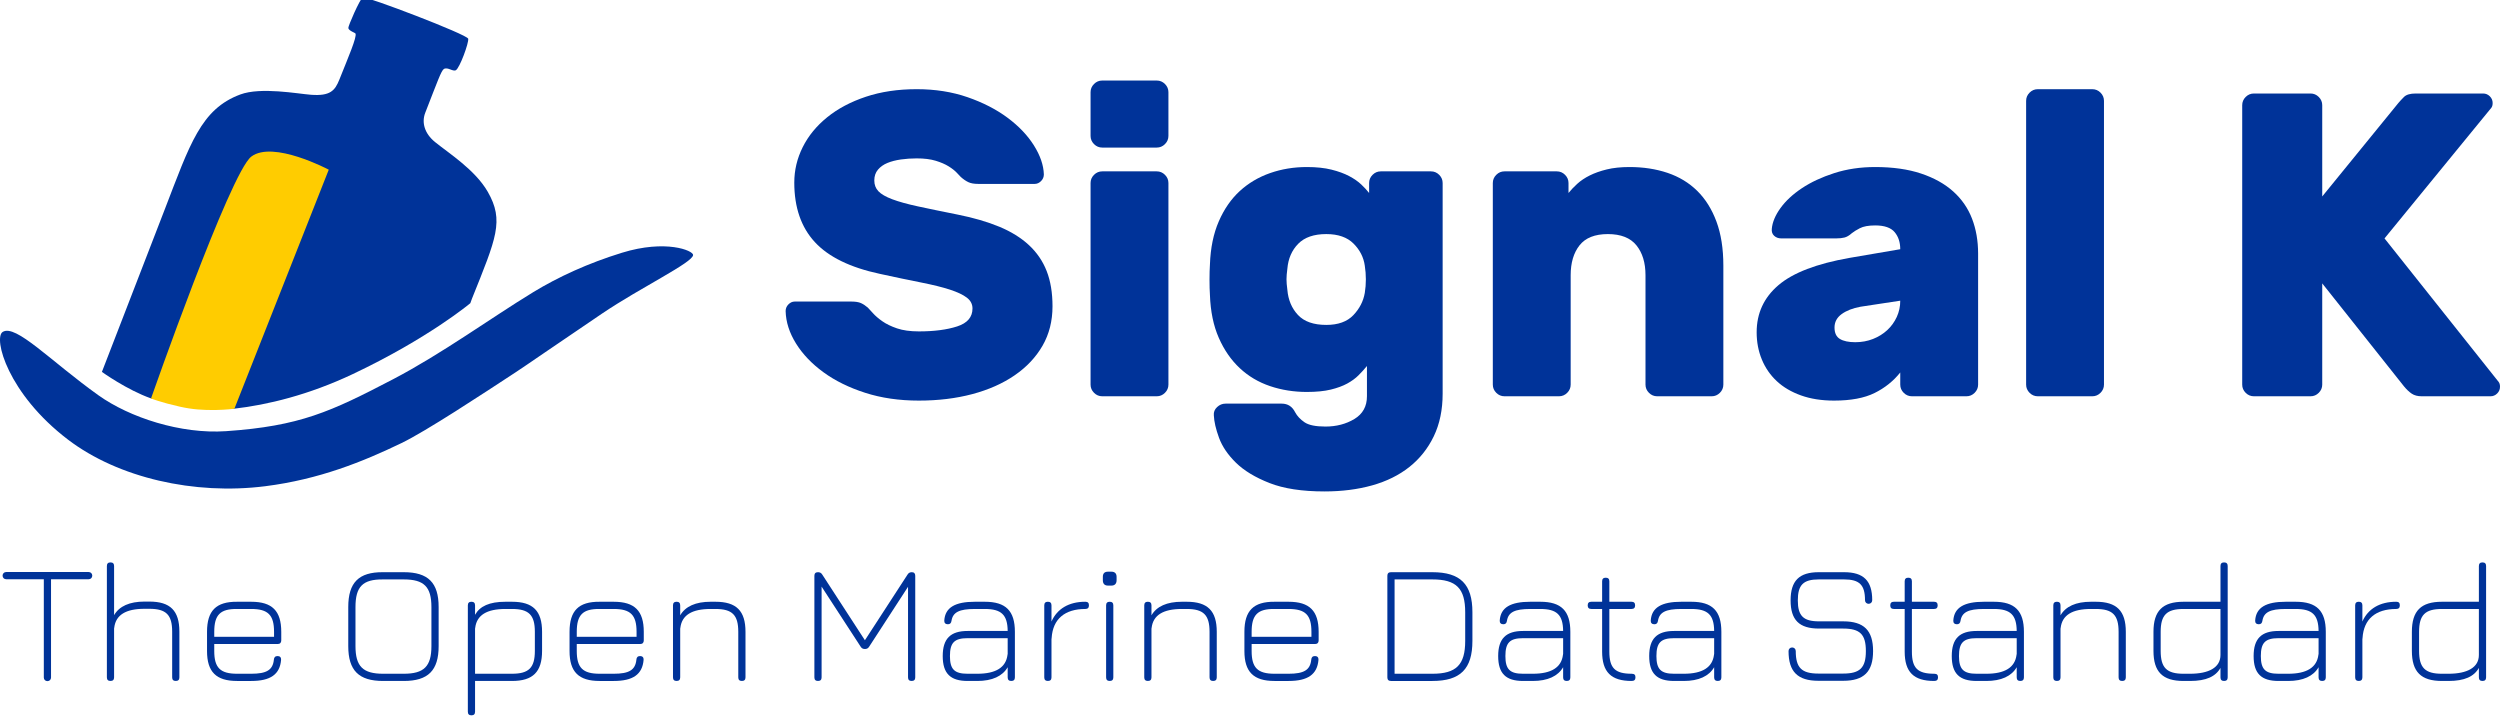
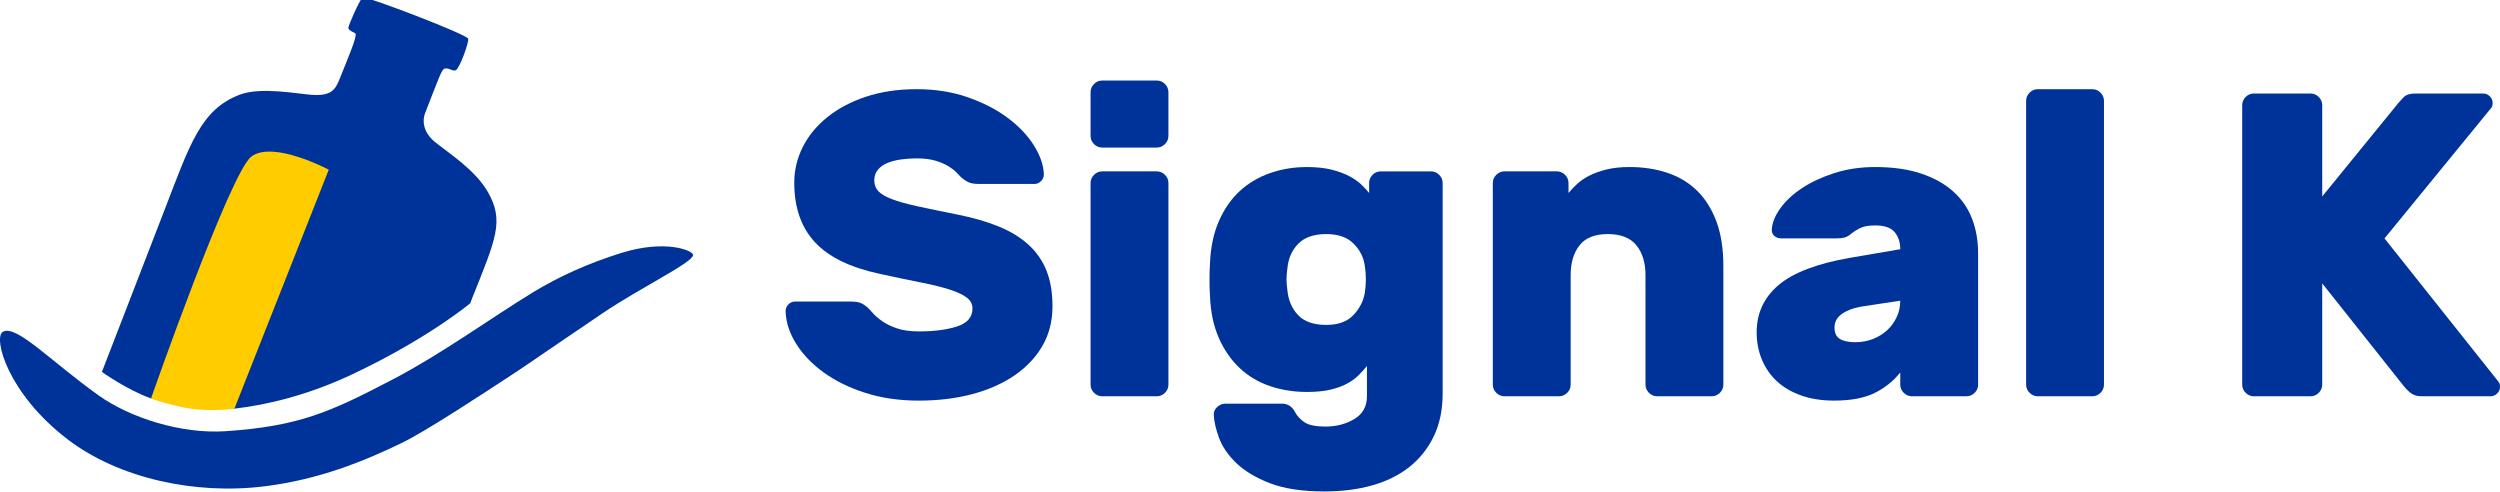
- <svg xmlns="http://www.w3.org/2000/svg" xmlns:xlink="http://www.w3.org/1999/xlink" version="1.1" id="Ebene_1" x="0px" y="0px" viewBox="0 0 567.001 162.627" style="enable-background:new 0 0 567.001 162.627;" xml:space="preserve">
+ <svg xmlns="http://www.w3.org/2000/svg" xmlns:xlink="http://www.w3.org/1999/xlink" version="1.1" id="Ebene_1" x="0px" y="0px" viewBox="0 0 567.001 111.458" style="enable-background:new 0 0 567.001 111.458;" xml:space="preserve">
  <style type="text/css">
	.st0{fill:#003399;}
	.st1{clip-path:url(#SVGID_2_);}
	.st2{clip-path:url(#SVGID_4_);fill:#003399;}
- 	.st3{clip-path:url(#SVGID_6_);fill:#003399;}
- 	.st4{clip-path:url(#SVGID_6_);fill:#FFCC00;}
+ 	.st3{clip-path:url(#SVGID_4_);fill:#FFCC00;}
</style>
  <g>
-     <path class="st0" d="M9.938,153.664v-22.291H1.403c-0.467,0-0.818-0.352-0.818-0.819c0-0.467,0.351-0.818,0.818-0.818h18.706   c0.468,0,0.818,0.352,0.818,0.818c0,0.468-0.351,0.819-0.818,0.819h-8.535v22.291c0,0.468-0.351,0.818-0.818,0.818   S9.938,154.132,9.938,153.664z" />
-     <path class="st0" d="M40.684,143.259v10.366c0,0.546-0.273,0.818-0.818,0.818s-0.818-0.272-0.818-0.818v-10.366   c0-3.819-1.364-5.184-5.183-5.184h-1.091c-4.248,0-6.508,1.403-6.859,4.248c0,0.078-0.039,0.156-0.039,0.234v11.067   c0,0.546-0.272,0.818-0.818,0.818c-0.545,0-0.818-0.272-0.818-0.818v-25.253c0-0.546,0.273-0.818,0.818-0.818   c0.546,0,0.818,0.272,0.818,0.818v11.146c1.169-2.026,3.507-3.079,6.898-3.079h1.091C38.618,136.438,40.684,138.504,40.684,143.259   z" />
-     <path class="st0" d="M48.592,146.064v1.598c0,3.78,1.364,5.145,5.183,5.145h3.196c3.507,0,4.91-0.857,5.144-3.195   c0.039-0.546,0.312-0.818,0.857-0.818c0.506,0,0.818,0.312,0.779,0.857c-0.273,3.313-2.416,4.793-6.781,4.793h-3.196   c-4.754,0-6.82-2.065-6.82-6.781v-4.364c0-4.794,2.065-6.859,6.82-6.82h3.196c4.754,0,6.82,2.065,6.82,6.82v1.948   c0,0.507-0.273,0.818-0.818,0.818H48.592z M48.592,144.428h13.562v-1.13c0-3.819-1.364-5.184-5.183-5.184h-3.196   c-3.819-0.039-5.183,1.325-5.183,5.184V144.428z" />
-     <path class="st0" d="M78.986,146.532v-8.847c0-5.572,2.377-7.95,7.872-7.911h4.715c5.534,0,7.911,2.378,7.911,7.911v8.847   c0,5.534-2.377,7.911-7.911,7.911h-4.676C81.363,154.443,78.986,152.066,78.986,146.532z M91.573,152.807   c4.599,0,6.274-1.676,6.274-6.274v-8.847c0-4.599-1.676-6.274-6.274-6.274h-4.715c-4.599-0.038-6.235,1.637-6.235,6.274v8.847   c0,4.599,1.676,6.274,6.274,6.274H91.573z" />
-     <path class="st0" d="M122.942,143.298v4.325c0,4.755-2.065,6.82-6.82,6.82h-8.379v6.976c0,0.546-0.272,0.818-0.818,0.818   c-0.545,0-0.818-0.272-0.818-0.818v-24.123c0-0.545,0.273-0.818,0.818-0.818c0.546,0,0.818,0.273,0.818,0.818v2.144   c1.091-1.948,3.235-2.962,6.898-2.962h1.481C120.876,136.478,122.942,138.543,122.942,143.298z M121.305,143.298   c0-3.819-1.364-5.184-5.183-5.184h-1.481c-4.248,0-6.508,1.403-6.859,4.248c0,0.078-0.039,0.156-0.039,0.233v10.211h8.379   c3.819,0,5.183-1.364,5.183-5.184V143.298z" />
-     <path class="st0" d="M130.811,146.064v1.598c0,3.78,1.364,5.145,5.183,5.145h3.196c3.507,0,4.91-0.857,5.144-3.195   c0.039-0.546,0.312-0.818,0.857-0.818c0.507,0,0.818,0.312,0.779,0.857c-0.272,3.313-2.416,4.793-6.781,4.793h-3.196   c-4.754,0-6.82-2.065-6.82-6.781v-4.364c0-4.794,2.065-6.859,6.82-6.82h3.196c4.754,0,6.82,2.065,6.82,6.82v1.948   c0,0.507-0.273,0.818-0.818,0.818H130.811z M130.811,144.428h13.562v-1.13c0-3.819-1.364-5.184-5.183-5.184h-3.196   c-3.819-0.039-5.183,1.325-5.183,5.184V144.428z" />
-     <path class="st0" d="M169.078,143.298v10.327c0,0.546-0.273,0.818-0.818,0.818s-0.818-0.272-0.818-0.818v-10.327   c0-3.819-1.364-5.184-5.183-5.184h-1.091c-4.248,0-6.508,1.403-6.859,4.248c0,0.078-0.039,0.156-0.039,0.233v11.029   c0,0.546-0.272,0.818-0.818,0.818c-0.545,0-0.818-0.272-0.818-0.818v-16.329c0-0.545,0.273-0.818,0.818-0.818   c0.546,0,0.818,0.273,0.818,0.818v2.261c1.169-2.026,3.507-3.079,6.898-3.079h1.091   C167.013,136.478,169.078,138.543,169.078,143.298z" />
-     <path class="st0" d="M207.578,130.593v23.032c0,0.546-0.273,0.818-0.818,0.818s-0.818-0.272-0.818-0.818v-20.538l-8.808,13.563   c-0.234,0.39-0.545,0.545-0.974,0.545s-0.74-0.155-0.974-0.545l-8.847-13.602v20.577c0,0.546-0.272,0.818-0.818,0.818   c-0.545,0-0.818-0.272-0.818-0.818v-23.032c0-0.545,0.273-0.818,0.818-0.818c0.429,0,0.741,0.156,0.974,0.546l9.665,14.887   l9.665-14.887c0.233-0.39,0.545-0.546,0.974-0.546C207.305,129.774,207.578,130.048,207.578,130.593z" />
-     <path class="st0" d="M230.178,143.298v10.327c0,0.546-0.273,0.818-0.818,0.818s-0.818-0.272-0.818-0.818v-2.299   c-1.169,2.026-3.507,3.117-6.898,3.117h-2.182c-3.936,0-5.651-1.715-5.651-5.65c0-3.937,1.753-5.69,5.651-5.69h9.08   c-0.039-3.663-1.442-4.988-5.183-4.988h-2.26c-3.546,0-4.988,0.741-5.3,2.689c-0.078,0.507-0.312,0.779-0.818,0.779   c-0.545,0-0.857-0.312-0.818-0.857c0.195-2.962,2.494-4.248,6.937-4.248h2.26C228.112,136.478,230.178,138.543,230.178,143.298z    M228.541,148.286v-3.547h-9.08c-3.001,0-4.014,1.014-4.014,4.054c0,3,1.013,4.014,4.014,4.014h2.182   c4.248,0,6.508-1.442,6.859-4.287C228.502,148.441,228.541,148.364,228.541,148.286z" />
-     <path class="st0" d="M246.972,137.296c0,0.546-0.272,0.818-0.818,0.818c-4.676,0-7.365,2.3-7.638,6.548   c0,0.077,0,0.155-0.039,0.233v8.729c0,0.546-0.272,0.818-0.818,0.818c-0.545,0-0.818-0.272-0.818-0.818v-16.329   c0-0.545,0.273-0.818,0.818-0.818c0.546,0,0.818,0.273,0.818,0.818v3.663c1.286-2.884,3.936-4.481,7.677-4.481   C246.738,136.478,246.972,136.751,246.972,137.296z" />
-     <path class="st0" d="M250.126,131.606v-0.779c0-0.779,0.39-1.169,1.169-1.169h0.779c0.741,0,1.169,0.39,1.169,1.169v0.779   c0,0.779-0.429,1.208-1.169,1.208h-0.779C250.516,132.814,250.126,132.386,250.126,131.606z M250.867,153.625v-16.329   c0-0.545,0.273-0.818,0.818-0.818c0.546,0,0.818,0.273,0.818,0.818v16.329c0,0.546-0.272,0.818-0.818,0.818   C251.14,154.443,250.867,154.171,250.867,153.625z" />
-     <path class="st0" d="M275.962,143.298v10.327c0,0.546-0.273,0.818-0.818,0.818s-0.818-0.272-0.818-0.818v-10.327   c0-3.819-1.364-5.184-5.183-5.184h-1.091c-4.248,0-6.508,1.403-6.859,4.248c0,0.078-0.039,0.156-0.039,0.233v11.029   c0,0.546-0.272,0.818-0.818,0.818c-0.545,0-0.818-0.272-0.818-0.818v-16.329c0-0.545,0.273-0.818,0.818-0.818   c0.546,0,0.818,0.273,0.818,0.818v2.261c1.169-2.026,3.507-3.079,6.898-3.079h1.091   C273.897,136.478,275.962,138.543,275.962,143.298z" />
-     <path class="st0" d="M283.871,146.064v1.598c0,3.78,1.364,5.145,5.183,5.145h3.196c3.507,0,4.91-0.857,5.144-3.195   c0.039-0.546,0.312-0.818,0.857-0.818c0.507,0,0.818,0.312,0.779,0.857c-0.272,3.313-2.416,4.793-6.781,4.793h-3.196   c-4.754,0-6.82-2.065-6.82-6.781v-4.364c0-4.794,2.065-6.859,6.82-6.82h3.196c4.754,0,6.82,2.065,6.82,6.82v1.948   c0,0.507-0.273,0.818-0.818,0.818H283.871z M283.871,144.428h13.562v-1.13c0-3.819-1.364-5.184-5.183-5.184h-3.196   c-3.819-0.039-5.183,1.325-5.183,5.184V144.428z" />
-     <path class="st0" d="M314.654,153.625v-23.032c0-0.545,0.273-0.818,0.818-0.818h9.392c6.352,0,9.08,2.729,9.08,9.081v6.508   c0,6.353-2.728,9.08-9.08,9.08h-9.392C314.927,154.443,314.654,154.171,314.654,153.625z M324.865,152.807   c5.417,0,7.443-2.026,7.443-7.443v-6.508c0-5.417-2.026-7.444-7.443-7.444h-8.574v21.396H324.865z" />
-     <path class="st0" d="M356.155,143.298v10.327c0,0.546-0.273,0.818-0.818,0.818s-0.818-0.272-0.818-0.818v-2.299   c-1.169,2.026-3.507,3.117-6.898,3.117h-2.182c-3.936,0-5.651-1.715-5.651-5.65c0-3.937,1.753-5.69,5.651-5.69h9.08   c-0.039-3.663-1.442-4.988-5.183-4.988h-2.26c-3.546,0-4.988,0.741-5.3,2.689c-0.078,0.507-0.312,0.779-0.818,0.779   c-0.545,0-0.857-0.312-0.818-0.857c0.195-2.962,2.494-4.248,6.937-4.248h2.26C354.09,136.478,356.155,138.543,356.155,143.298z    M354.519,148.286v-3.547h-9.08c-3.001,0-4.014,1.014-4.014,4.054c0,3,1.013,4.014,4.014,4.014h2.182   c4.248,0,6.508-1.442,6.859-4.287C354.479,148.441,354.519,148.364,354.519,148.286z" />
-     <path class="st0" d="M370.923,153.625c0,0.546-0.273,0.818-0.857,0.818c-4.676,0-6.703-2.026-6.703-6.664v-9.665h-2.455   c-0.545,0-0.818-0.272-0.818-0.818c0-0.545,0.273-0.818,0.818-0.818h2.455v-4.638c0-0.545,0.273-0.818,0.819-0.818   c0.545,0,0.818,0.273,0.818,0.818v4.638h5.027c0.546,0,0.818,0.273,0.818,0.818c0,0.546-0.272,0.818-0.818,0.818H365v9.665   c0,3.741,1.286,5.027,5.066,5.027C370.728,152.807,370.923,153.118,370.923,153.625z" />
-     <path class="st0" d="M390.407,143.298v10.327c0,0.546-0.273,0.818-0.818,0.818s-0.818-0.272-0.818-0.818v-2.299   c-1.169,2.026-3.507,3.117-6.898,3.117h-2.182c-3.936,0-5.651-1.715-5.651-5.65c0-3.937,1.753-5.69,5.651-5.69h9.08   c-0.039-3.663-1.442-4.988-5.183-4.988h-2.26c-3.546,0-4.988,0.741-5.3,2.689c-0.078,0.507-0.312,0.779-0.818,0.779   c-0.545,0-0.857-0.312-0.818-0.857c0.195-2.962,2.494-4.248,6.937-4.248h2.26C388.342,136.478,390.407,138.543,390.407,143.298z    M388.771,148.286v-3.547h-9.08c-3.001,0-4.014,1.014-4.014,4.054c0,3,1.013,4.014,4.014,4.014h2.182   c4.248,0,6.508-1.442,6.859-4.287C388.731,148.441,388.771,148.364,388.771,148.286z" />
-     <path class="st0" d="M405.642,147.662c0-0.468,0.351-0.818,0.818-0.818s0.818,0.351,0.818,0.818c0,3.78,1.325,5.105,5.144,5.105   h5.612c3.819,0,5.145-1.325,5.145-5.105s-1.325-5.104-5.145-5.104h-5.495c-4.482,0-6.43-1.949-6.43-6.392s1.948-6.392,6.391-6.392   h5.729c4.442,0,6.391,1.949,6.391,6.353c0,0.468-0.351,0.818-0.818,0.818s-0.818-0.351-0.818-0.818   c0-3.469-1.247-4.716-4.754-4.716H412.5c-3.507,0-4.754,1.247-4.754,4.755s1.247,4.755,4.793,4.755h5.495   c4.716,0,6.781,2.065,6.781,6.741c0,4.677-2.065,6.742-6.781,6.742h-5.612C407.707,154.404,405.642,152.339,405.642,147.662z" />
-     <path class="st0" d="M439.543,153.625c0,0.546-0.272,0.818-0.857,0.818c-4.677,0-6.703-2.026-6.703-6.664v-9.665h-2.455   c-0.546,0-0.818-0.272-0.818-0.818c0-0.545,0.272-0.818,0.818-0.818h2.455v-4.638c0-0.545,0.273-0.818,0.818-0.818   c0.546,0,0.818,0.273,0.818,0.818v4.638h5.027c0.546,0,0.818,0.273,0.818,0.818c0,0.546-0.272,0.818-0.818,0.818h-5.027v9.665   c0,3.741,1.286,5.027,5.066,5.027C439.349,152.807,439.543,153.118,439.543,153.625z" />
-     <path class="st0" d="M459.027,143.298v10.327c0,0.546-0.272,0.818-0.818,0.818s-0.818-0.272-0.818-0.818v-2.299   c-1.169,2.026-3.508,3.117-6.897,3.117h-2.183c-3.937,0-5.651-1.715-5.651-5.65c0-3.937,1.754-5.69,5.651-5.69h9.08   c-0.039-3.663-1.442-4.988-5.184-4.988h-2.26c-3.547,0-4.988,0.741-5.3,2.689c-0.078,0.507-0.313,0.779-0.818,0.779   c-0.546,0-0.857-0.312-0.818-0.857c0.194-2.962,2.494-4.248,6.937-4.248h2.26C456.962,136.478,459.027,138.543,459.027,143.298z    M457.391,148.286v-3.547h-9.08c-3.001,0-4.014,1.014-4.014,4.054c0,3,1.013,4.014,4.014,4.014h2.183   c4.247,0,6.508-1.442,6.858-4.287C457.352,148.441,457.391,148.364,457.391,148.286z" />
-     <path class="st0" d="M482.135,143.298v10.327c0,0.546-0.272,0.818-0.818,0.818s-0.818-0.272-0.818-0.818v-10.327   c0-3.819-1.364-5.184-5.184-5.184h-1.091c-4.248,0-6.508,1.403-6.858,4.248c0,0.078-0.039,0.156-0.039,0.233v11.029   c0,0.546-0.273,0.818-0.818,0.818c-0.546,0-0.818-0.272-0.818-0.818v-16.329c0-0.545,0.272-0.818,0.818-0.818   c0.545,0,0.818,0.273,0.818,0.818v2.261c1.169-2.026,3.507-3.079,6.897-3.079h1.091   C480.069,136.478,482.135,138.543,482.135,143.298z" />
-     <path class="st0" d="M505.241,128.372v25.253c0,0.546-0.272,0.818-0.818,0.818s-0.818-0.272-0.818-0.818v-2.144   c-1.091,1.948-3.234,2.962-6.897,2.962h-1.481c-4.754,0-6.819-2.065-6.819-6.82v-4.325c0-4.755,2.065-6.82,6.819-6.82h8.379v-8.105   c0-0.546,0.272-0.818,0.818-0.818S505.241,127.826,505.241,128.372z M503.604,148.559v-10.444h-8.379   c-3.819,0-5.183,1.364-5.183,5.184v4.325c0,3.819,1.363,5.184,5.183,5.184h1.481C500.954,152.807,503.604,151.403,503.604,148.559z   " />
-     <path class="st0" d="M527.49,143.298v10.327c0,0.546-0.272,0.818-0.818,0.818s-0.818-0.272-0.818-0.818v-2.299   c-1.169,2.026-3.508,3.117-6.897,3.117h-2.183c-3.937,0-5.651-1.715-5.651-5.65c0-3.937,1.754-5.69,5.651-5.69h9.08   c-0.039-3.663-1.442-4.988-5.184-4.988h-2.26c-3.547,0-4.988,0.741-5.3,2.689c-0.078,0.507-0.313,0.779-0.818,0.779   c-0.546,0-0.857-0.312-0.818-0.857c0.194-2.962,2.494-4.248,6.937-4.248h2.26C525.425,136.478,527.49,138.543,527.49,143.298z    M525.854,148.286v-3.547h-9.08c-3.001,0-4.014,1.014-4.014,4.054c0,3,1.013,4.014,4.014,4.014h2.183   c4.247,0,6.508-1.442,6.858-4.287C525.814,148.441,525.854,148.364,525.854,148.286z" />
-     <path class="st0" d="M544.284,137.296c0,0.546-0.272,0.818-0.818,0.818c-4.677,0-7.365,2.3-7.638,6.548   c0,0.077,0,0.155-0.039,0.233v8.729c0,0.546-0.273,0.818-0.818,0.818c-0.546,0-0.818-0.272-0.818-0.818v-16.329   c0-0.545,0.272-0.818,0.818-0.818c0.545,0,0.818,0.273,0.818,0.818v3.663c1.286-2.884,3.936-4.481,7.677-4.481   C544.051,136.478,544.284,136.751,544.284,137.296z" />
-     <path class="st0" d="M563.847,128.372v25.253c0,0.546-0.272,0.818-0.818,0.818s-0.818-0.272-0.818-0.818v-2.144   c-1.091,1.948-3.234,2.962-6.897,2.962h-1.481c-4.754,0-6.819-2.065-6.819-6.82v-4.325c0-4.755,2.065-6.82,6.819-6.82h8.379v-8.105   c0-0.546,0.272-0.818,0.818-0.818S563.847,127.826,563.847,128.372z M562.21,148.559v-10.444h-8.379   c-3.819,0-5.183,1.364-5.183,5.184v4.325c0,3.819,1.363,5.184,5.183,5.184h1.481C559.56,152.807,562.21,151.403,562.21,148.559z" />
-   </g>
-   <g>
+     <g id="Text">
+       <path class="st0" d="M207.906,20.226c4.185,0,8.027,0.605,11.526,1.814c3.498,1.211,6.524,2.764,9.074,4.66    c2.551,1.897,4.545,3.99,5.984,6.278c1.438,2.29,2.19,4.48,2.256,6.573c0,0.589-0.213,1.096-0.638,1.521    c-0.426,0.426-0.899,0.638-1.422,0.638h-12.851c-0.917,0-1.652-0.13-2.208-0.392c-0.556-0.261-1.128-0.653-1.717-1.177    c-0.196-0.196-0.507-0.523-0.932-0.981c-0.426-0.457-1.03-0.932-1.815-1.423c-0.785-0.49-1.766-0.915-2.943-1.275    c-1.177-0.359-2.617-0.54-4.316-0.54c-1.243,0-2.437,0.083-3.581,0.245c-1.145,0.164-2.158,0.426-3.041,0.785    c-0.883,0.36-1.604,0.868-2.158,1.521c-0.557,0.655-0.834,1.472-0.834,2.453s0.31,1.799,0.932,2.453    c0.621,0.654,1.667,1.26,3.139,1.814c1.471,0.557,3.417,1.096,5.837,1.619c2.418,0.524,5.427,1.145,9.025,1.864    c3.596,0.721,6.735,1.636,9.417,2.747c2.681,1.113,4.92,2.501,6.72,4.169c1.798,1.668,3.139,3.629,4.022,5.886    c0.883,2.256,1.324,4.922,1.324,7.995c0,3.335-0.752,6.312-2.256,8.927c-1.505,2.616-3.614,4.855-6.328,6.72    c-2.714,1.864-5.919,3.286-9.614,4.268c-3.695,0.98-7.734,1.472-12.115,1.472c-4.448,0-8.502-0.589-12.165-1.767    c-3.663-1.177-6.818-2.729-9.466-4.659c-2.649-1.929-4.726-4.104-6.229-6.523c-1.505-2.419-2.29-4.871-2.354-7.357    c0-0.589,0.212-1.095,0.638-1.521c0.425-0.425,0.898-0.638,1.422-0.638h12.851c0.915,0,1.634,0.115,2.158,0.343    c0.523,0.23,1.045,0.573,1.57,1.03c0.26,0.263,0.653,0.687,1.177,1.275c0.523,0.589,1.227,1.194,2.109,1.814    c0.883,0.623,1.994,1.162,3.335,1.619c1.339,0.458,2.992,0.687,4.954,0.687c3.465,0,6.359-0.375,8.682-1.128    c2.32-0.751,3.482-2.109,3.482-4.071c0-0.98-0.426-1.798-1.275-2.452c-0.851-0.653-2.126-1.259-3.826-1.815    c-1.702-0.555-3.875-1.094-6.523-1.618c-2.649-0.522-5.773-1.178-9.369-1.962c-6.737-1.438-11.658-3.842-14.764-7.21    c-3.107-3.368-4.66-7.863-4.66-13.489c0-2.811,0.637-5.493,1.913-8.044c1.275-2.55,3.123-4.807,5.542-6.769    c2.419-1.962,5.347-3.515,8.78-4.66C199.812,20.8,203.654,20.226,207.906,20.226z" />
+       <path class="st0" d="M264.999,30.821c0,0.72-0.262,1.341-0.785,1.864c-0.524,0.524-1.145,0.785-1.864,0.785h-12.36    c-0.72,0-1.341-0.261-1.864-0.785c-0.524-0.523-0.785-1.144-0.785-1.864v-9.908c0-0.719,0.26-1.34,0.785-1.864    c0.522-0.523,1.144-0.785,1.864-0.785h12.36c0.719,0,1.34,0.262,1.864,0.785c0.523,0.524,0.785,1.145,0.785,1.864V30.821z     M264.999,87.228c0,0.72-0.262,1.341-0.785,1.863c-0.524,0.524-1.145,0.785-1.864,0.785h-12.36c-0.72,0-1.341-0.261-1.864-0.785    c-0.524-0.522-0.785-1.144-0.785-1.863V41.513c0-0.719,0.26-1.339,0.785-1.864c0.522-0.522,1.144-0.785,1.864-0.785h12.36    c0.719,0,1.34,0.262,1.864,0.785c0.523,0.524,0.785,1.145,0.785,1.864V87.228z" />
+       <path class="st0" d="M300.607,96.743c2.485,0,4.675-0.573,6.573-1.717c1.896-1.146,2.845-2.862,2.845-5.15v-6.867    c-0.588,0.721-1.226,1.423-1.913,2.109c-0.687,0.687-1.538,1.309-2.551,1.864c-1.015,0.556-2.256,1.015-3.728,1.373    c-1.472,0.36-3.287,0.539-5.445,0.539c-2.943,0-5.723-0.441-8.338-1.324c-2.616-0.883-4.905-2.239-6.867-4.07    s-3.548-4.12-4.758-6.867c-1.211-2.747-1.881-5.984-2.011-9.712c-0.066-0.981-0.098-2.142-0.098-3.482    c0-1.34,0.032-2.502,0.098-3.482c0.13-3.728,0.8-6.98,2.011-9.761c1.209-2.779,2.796-5.068,4.758-6.867    c1.962-1.798,4.25-3.154,6.867-4.071c2.615-0.915,5.396-1.373,8.338-1.373c2.158,0,4.022,0.196,5.592,0.588    c1.57,0.393,2.909,0.883,4.022,1.472c1.111,0.588,2.026,1.226,2.747,1.913c0.719,0.687,1.307,1.325,1.766,1.913v-2.256    c0-0.719,0.261-1.339,0.785-1.864c0.523-0.522,1.144-0.785,1.864-0.785h11.379c0.719,0,1.34,0.262,1.864,0.785    c0.522,0.524,0.785,1.145,0.785,1.864v47.774c0,3.662-0.671,6.883-2.011,9.663c-1.341,2.779-3.188,5.101-5.542,6.965    s-5.167,3.253-8.437,4.169c-3.271,0.915-6.867,1.374-10.791,1.374c-5.102,0-9.271-0.638-12.508-1.913s-5.772-2.813-7.603-4.61    c-1.832-1.8-3.107-3.679-3.826-5.642c-0.72-1.962-1.113-3.663-1.177-5.101c-0.066-0.721,0.179-1.341,0.735-1.864    c0.555-0.523,1.193-0.784,1.913-0.784H290.7c1.374,0,2.386,0.652,3.041,1.962c0.457,0.849,1.16,1.602,2.109,2.256    C296.797,96.415,298.383,96.743,300.607,96.743z M291.975,60.937c-0.132,0.981-0.196,1.783-0.196,2.403    c0,0.623,0.064,1.423,0.196,2.404c0.196,2.29,0.996,4.186,2.403,5.689c1.405,1.505,3.547,2.256,6.425,2.256    c2.681,0,4.724-0.735,6.131-2.207c1.405-1.472,2.271-3.154,2.6-5.052c0.326-2.026,0.326-4.087,0-6.181    c-0.262-1.896-1.113-3.563-2.551-5.003c-1.439-1.438-3.499-2.158-6.18-2.158c-2.813,0-4.938,0.736-6.376,2.208    C292.988,56.768,292.171,58.649,291.975,60.937z" />
+       <path class="st0" d="M390.857,87.228c0,0.72-0.262,1.341-0.785,1.863c-0.524,0.524-1.145,0.785-1.864,0.785h-12.36    c-0.721,0-1.341-0.261-1.864-0.785c-0.524-0.522-0.785-1.144-0.785-1.863V62.408c0-2.811-0.687-5.067-2.06-6.769    c-1.373-1.7-3.531-2.551-6.474-2.551c-2.943,0-5.086,0.851-6.426,2.551c-1.341,1.701-2.011,3.958-2.011,6.769v24.819    c0,0.72-0.262,1.341-0.785,1.863c-0.524,0.524-1.145,0.785-1.864,0.785h-12.36c-0.72,0-1.341-0.261-1.864-0.785    c-0.524-0.522-0.785-1.144-0.785-1.863V41.513c0-0.719,0.26-1.339,0.785-1.864c0.522-0.522,1.144-0.785,1.864-0.785h11.87    c0.719,0,1.339,0.262,1.864,0.785c0.522,0.524,0.785,1.145,0.785,1.864v2.256c0.523-0.653,1.177-1.339,1.962-2.06    c0.785-0.719,1.732-1.356,2.845-1.913c1.111-0.555,2.403-1.013,3.875-1.373c1.472-0.359,3.188-0.54,5.15-0.54    c3.139,0,6.016,0.441,8.633,1.324c2.615,0.883,4.855,2.241,6.72,4.071c1.864,1.832,3.318,4.154,4.365,6.965    c1.045,2.813,1.569,6.148,1.569,10.006V87.228z" />
+       <path class="st0" d="M398.411,75.358c0-4.316,1.651-7.88,4.954-10.692c3.301-2.812,8.682-4.872,16.137-6.181l11.477-1.962    c0-1.57-0.426-2.86-1.275-3.875c-0.85-1.013-2.322-1.521-4.414-1.521c-1.504,0-2.664,0.213-3.482,0.638    c-0.818,0.426-1.422,0.802-1.814,1.128c-0.588,0.524-1.145,0.851-1.668,0.981c-0.523,0.132-1.145,0.196-1.863,0.196h-12.459    c-0.654,0-1.194-0.196-1.619-0.588c-0.426-0.393-0.605-0.915-0.54-1.57c0.13-1.503,0.785-3.073,1.962-4.708    c1.177-1.634,2.795-3.139,4.855-4.513c2.06-1.373,4.513-2.517,7.358-3.434c2.844-0.915,5.936-1.373,9.27-1.373    c3.988,0,7.455,0.49,10.398,1.471c2.943,0.981,5.379,2.339,7.309,4.071c1.928,1.733,3.352,3.793,4.268,6.18    c0.916,2.388,1.373,5.02,1.373,7.896v29.725c0,0.72-0.262,1.341-0.785,1.863c-0.523,0.524-1.145,0.785-1.863,0.785h-12.359    c-0.721,0-1.342-0.261-1.865-0.785c-0.523-0.522-0.785-1.144-0.785-1.863v-2.747c-1.568,1.962-3.516,3.517-5.836,4.66    c-2.322,1.144-5.381,1.717-9.172,1.717c-2.813,0-5.314-0.393-7.504-1.178c-2.192-0.785-4.022-1.864-5.494-3.237    c-1.472-1.373-2.6-3.007-3.384-4.905C398.803,79.642,398.411,77.581,398.411,75.358z M420.777,77.613    c1.438,0,2.779-0.245,4.021-0.735s2.32-1.16,3.238-2.011c0.914-0.85,1.633-1.848,2.158-2.992c0.521-1.144,0.783-2.37,0.783-3.679    l-9.023,1.373c-1.768,0.328-3.189,0.883-4.268,1.668c-1.08,0.785-1.619,1.8-1.619,3.041c0,1.243,0.408,2.109,1.227,2.6    C418.111,77.368,419.271,77.613,420.777,77.613z" />
+       <path class="st0" d="M477.183,87.228c0,0.72-0.263,1.341-0.785,1.863c-0.524,0.524-1.145,0.785-1.863,0.785h-12.36    c-0.721,0-1.342-0.261-1.864-0.785c-0.524-0.522-0.785-1.144-0.785-1.863V22.875c0-0.719,0.261-1.339,0.785-1.864    c0.522-0.522,1.144-0.785,1.864-0.785h12.36c0.719,0,1.339,0.262,1.863,0.785c0.522,0.524,0.785,1.145,0.785,1.864V87.228z" />
+       <path class="st0" d="M566.706,86.639c0.196,0.262,0.295,0.622,0.295,1.079c0,0.589-0.213,1.096-0.638,1.521    c-0.427,0.426-0.933,0.638-1.521,0.638h-15.598c-0.917,0-1.668-0.196-2.257-0.589c-0.588-0.393-1.177-0.947-1.766-1.667    l-18.54-23.348v22.955c0,0.72-0.263,1.341-0.785,1.863c-0.524,0.524-1.146,0.785-1.864,0.785h-12.851    c-0.721,0-1.341-0.261-1.864-0.785c-0.523-0.522-0.784-1.144-0.784-1.863V23.856c0-0.719,0.261-1.339,0.784-1.864    c0.523-0.522,1.144-0.785,1.864-0.785h12.851c0.719,0,1.34,0.262,1.864,0.785c0.522,0.524,0.785,1.145,0.785,1.864v20.699    l17.265-21.189c0.327-0.393,0.751-0.849,1.275-1.374c0.522-0.522,1.405-0.785,2.648-0.785h15.304c0.589,0,1.095,0.213,1.521,0.638    c0.425,0.426,0.638,0.932,0.638,1.521c0,0.458-0.098,0.818-0.294,1.079l-24.23,29.625L566.706,86.639z" />
+     </g>
    <g>
-       <defs>
-         <rect id="SVGID_1_" width="567.001" height="111.458" />
-       </defs>
-       <clipPath id="SVGID_2_">
-         <use xlink:href="#SVGID_1_" style="overflow:visible;" />
-       </clipPath>
-       <g class="st1">
+       <g>
        <defs>
-           <rect id="SVGID_3_" y="0" width="567.001" height="111.458" />
+           <rect id="SVGID_1_" x="0" y="-0.598" width="157.197" height="111.402" />
        </defs>
-         <clipPath id="SVGID_4_">
-           <use xlink:href="#SVGID_3_" style="overflow:visible;" />
+         <clipPath id="SVGID_2_">
+           <use xlink:href="#SVGID_1_" style="overflow:visible;" />
        </clipPath>
-         <path class="st2" d="M207.906,20.226c4.185,0,8.027,0.605,11.526,1.814c3.498,1.211,6.524,2.764,9.075,4.661     c2.55,1.897,4.545,3.989,5.984,6.277c1.437,2.29,2.19,4.481,2.256,6.573c0,0.589-0.213,1.096-0.638,1.521     c-0.426,0.426-0.899,0.637-1.422,0.637h-12.851c-0.917,0-1.652-0.13-2.207-0.392c-0.556-0.26-1.128-0.653-1.717-1.177     c-0.196-0.196-0.507-0.523-0.932-0.981c-0.426-0.457-1.03-0.932-1.815-1.423c-0.784-0.49-1.765-0.915-2.943-1.275     c-1.177-0.359-2.616-0.539-4.316-0.539c-1.243,0-2.437,0.082-3.581,0.245c-1.145,0.164-2.158,0.426-3.041,0.785     c-0.882,0.36-1.603,0.867-2.158,1.52c-0.556,0.655-0.834,1.472-0.834,2.453c0,0.981,0.31,1.799,0.932,2.452     c0.621,0.655,1.668,1.26,3.14,1.815c1.471,0.556,3.416,1.096,5.836,1.618c2.419,0.525,5.428,1.145,9.025,1.864     c3.597,0.721,6.736,1.636,9.418,2.747c2.68,1.113,4.92,2.502,6.72,4.169c1.797,1.669,3.139,3.63,4.022,5.886     c0.882,2.256,1.324,4.922,1.324,7.996c0,3.335-0.753,6.311-2.256,8.926c-1.505,2.617-3.614,4.856-6.328,6.72     s-5.919,3.286-9.614,4.268c-3.695,0.98-7.734,1.471-12.114,1.471c-4.449,0-8.503-0.589-12.165-1.766     c-3.663-1.177-6.818-2.73-9.466-4.659c-2.649-1.929-4.726-4.104-6.23-6.524c-1.505-2.419-2.29-4.871-2.354-7.357     c0-0.589,0.212-1.095,0.638-1.521c0.424-0.425,0.898-0.637,1.422-0.637h12.851c0.915,0,1.634,0.115,2.158,0.342     c0.523,0.231,1.046,0.574,1.57,1.031c0.26,0.262,0.653,0.686,1.177,1.275c0.523,0.589,1.226,1.194,2.109,1.814     c0.883,0.623,1.994,1.163,3.336,1.62c1.339,0.458,2.991,0.686,4.954,0.686c3.465,0,6.359-0.375,8.681-1.128     c2.321-0.751,3.483-2.109,3.483-4.071c0-0.981-0.426-1.798-1.276-2.452c-0.85-0.654-2.126-1.259-3.825-1.816     c-1.702-0.554-3.875-1.093-6.524-1.618c-2.649-0.522-5.773-1.178-9.368-1.962c-6.737-1.437-11.659-3.842-14.764-7.21     c-3.107-3.368-4.66-7.864-4.66-13.489c0-2.811,0.637-5.493,1.913-8.044c1.275-2.55,3.122-4.807,5.542-6.769     c2.419-1.962,5.347-3.514,8.781-4.659C199.813,20.799,203.654,20.226,207.906,20.226" />
-         <path class="st2" d="M264.999,30.821c0,0.72-0.262,1.341-0.785,1.864c-0.524,0.524-1.145,0.785-1.864,0.785h-12.36     c-0.721,0-1.342-0.261-1.864-0.785c-0.524-0.523-0.785-1.144-0.785-1.864v-9.908c0-0.719,0.261-1.34,0.785-1.864     c0.522-0.523,1.143-0.784,1.864-0.784h12.36c0.719,0,1.34,0.261,1.864,0.784c0.523,0.524,0.785,1.145,0.785,1.864V30.821z      M264.999,87.228c0,0.72-0.262,1.341-0.785,1.863c-0.524,0.525-1.145,0.785-1.864,0.785h-12.36c-0.721,0-1.342-0.26-1.864-0.785     c-0.524-0.522-0.785-1.143-0.785-1.863V41.514c0-0.719,0.261-1.34,0.785-1.864c0.522-0.523,1.143-0.785,1.864-0.785h12.36     c0.719,0,1.34,0.262,1.864,0.785c0.523,0.524,0.785,1.145,0.785,1.864V87.228z" />
-         <path class="st2" d="M300.607,96.744c2.485,0,4.676-0.574,6.573-1.717c1.896-1.146,2.845-2.862,2.845-5.151v-6.867     c-0.589,0.721-1.226,1.423-1.913,2.11c-0.687,0.686-1.537,1.308-2.551,1.864c-1.014,0.556-2.256,1.015-3.727,1.373     c-1.472,0.36-3.287,0.539-5.445,0.539c-2.943,0-5.723-0.441-8.338-1.324c-2.617-0.883-4.905-2.239-6.867-4.071     c-1.962-1.831-3.548-4.12-4.758-6.867c-1.211-2.747-1.881-5.984-2.011-9.712c-0.066-0.981-0.098-2.141-0.098-3.482     c0-1.34,0.032-2.502,0.098-3.482c0.13-3.728,0.8-6.981,2.011-9.761c1.21-2.78,2.796-5.068,4.758-6.867     c1.962-1.798,4.25-3.155,6.867-4.072c2.615-0.915,5.395-1.373,8.338-1.373c2.158,0,4.023,0.197,5.592,0.589     c1.57,0.392,2.909,0.882,4.022,1.471c1.111,0.589,2.026,1.226,2.747,1.913c0.719,0.687,1.307,1.325,1.766,1.913v-2.256     c0-0.719,0.26-1.34,0.784-1.864c0.523-0.523,1.144-0.785,1.864-0.785h11.379c0.72,0,1.34,0.262,1.865,0.785     c0.522,0.524,0.784,1.145,0.784,1.864v47.774c0,3.662-0.671,6.882-2.011,9.663c-1.341,2.779-3.188,5.1-5.542,6.965     c-2.355,1.864-5.167,3.252-8.437,4.168c-3.271,0.916-6.867,1.374-10.79,1.374c-5.102,0-9.271-0.637-12.508-1.913     c-3.238-1.275-5.773-2.812-7.603-4.61c-1.832-1.8-3.107-3.679-3.826-5.642c-0.72-1.961-1.113-3.663-1.177-5.1     c-0.066-0.721,0.179-1.341,0.736-1.864c0.555-0.524,1.192-0.785,1.913-0.785H290.7c1.373,0,2.386,0.653,3.041,1.962     c0.456,0.849,1.16,1.602,2.109,2.256C296.797,96.416,298.383,96.744,300.607,96.744 M291.975,60.937     c-0.132,0.981-0.196,1.783-0.196,2.403c0,0.623,0.064,1.423,0.196,2.405c0.196,2.29,0.996,4.185,2.403,5.689     c1.406,1.505,3.547,2.256,6.426,2.256c2.681,0,4.724-0.735,6.131-2.207c1.405-1.472,2.271-3.154,2.6-5.052     c0.326-2.026,0.326-4.087,0-6.181c-0.263-1.895-1.113-3.563-2.551-5.002c-1.439-1.438-3.499-2.159-6.18-2.159     c-2.813,0-4.939,0.736-6.377,2.208C292.988,56.768,292.171,58.649,291.975,60.937" />
-         <path class="st2" d="M390.857,87.228c0,0.72-0.262,1.341-0.785,1.863c-0.524,0.525-1.145,0.785-1.863,0.785h-12.361     c-0.72,0-1.341-0.26-1.864-0.785c-0.524-0.522-0.785-1.143-0.785-1.863V62.409c0-2.811-0.686-5.068-2.06-6.769     c-1.373-1.7-3.531-2.551-6.474-2.551s-5.086,0.851-6.426,2.551c-1.341,1.701-2.01,3.958-2.01,6.769v24.819     c0,0.72-0.263,1.341-0.786,1.863c-0.524,0.525-1.145,0.785-1.863,0.785h-12.361c-0.72,0-1.341-0.26-1.863-0.785     c-0.525-0.522-0.785-1.143-0.785-1.863V41.514c0-0.719,0.26-1.34,0.785-1.864c0.522-0.523,1.143-0.785,1.863-0.785h11.87     c0.719,0,1.34,0.262,1.864,0.785c0.523,0.524,0.785,1.145,0.785,1.864v2.256c0.523-0.653,1.177-1.339,1.962-2.06     c0.784-0.719,1.732-1.357,2.845-1.913c1.111-0.555,2.403-1.013,3.875-1.373c1.471-0.359,3.188-0.54,5.15-0.54     c3.139,0,6.016,0.442,8.633,1.324c2.614,0.883,4.855,2.241,6.719,4.072c1.864,1.831,3.319,4.154,4.366,6.965     c1.045,2.812,1.569,6.148,1.569,10.005V87.228z" />
-         <path class="st2" d="M398.41,75.357c0-4.316,1.651-7.88,4.954-10.692c3.302-2.812,8.682-4.872,16.138-6.181l11.476-1.962     c0-1.57-0.426-2.86-1.275-3.875c-0.85-1.013-2.322-1.52-4.414-1.52c-1.504,0-2.664,0.213-3.483,0.637     c-0.818,0.427-1.422,0.802-1.814,1.128c-0.588,0.525-1.145,0.851-1.668,0.981c-0.524,0.132-1.145,0.197-1.863,0.197h-12.459     c-0.655,0-1.194-0.197-1.619-0.589c-0.426-0.392-0.606-0.915-0.54-1.57c0.131-1.503,0.786-3.073,1.963-4.708     c1.177-1.634,2.795-3.139,4.855-4.513c2.06-1.373,4.513-2.516,7.358-3.433c2.844-0.915,5.936-1.373,9.27-1.373     c3.988,0,7.455,0.49,10.398,1.471c2.944,0.981,5.379,2.339,7.309,4.071c1.927,1.733,3.351,3.793,4.267,6.18     c0.916,2.388,1.373,5.02,1.373,7.897v29.724c0,0.72-0.261,1.341-0.785,1.864c-0.523,0.524-1.144,0.785-1.863,0.785h-12.359     c-0.721,0-1.342-0.261-1.866-0.785c-0.523-0.523-0.785-1.144-0.785-1.864V84.48c-1.568,1.962-3.515,3.517-5.836,4.66     c-2.322,1.144-5.381,1.717-9.172,1.717c-2.813,0-5.315-0.392-7.505-1.178c-2.191-0.785-4.022-1.864-5.493-3.237     c-1.472-1.373-2.6-3.007-3.384-4.905C398.802,79.641,398.41,77.581,398.41,75.357 M420.777,77.613     c1.437,0,2.779-0.245,4.021-0.735c1.243-0.491,2.321-1.161,3.239-2.011c0.914-0.85,1.633-1.848,2.158-2.992     c0.521-1.144,0.783-2.37,0.783-3.679l-9.023,1.373c-1.768,0.328-3.19,0.883-4.268,1.668c-1.08,0.785-1.619,1.8-1.619,3.041     c0,1.243,0.408,2.109,1.227,2.6C418.111,77.368,419.271,77.613,420.777,77.613" />
-         <path class="st2" d="M477.183,87.228c0,0.72-0.263,1.341-0.785,1.863c-0.525,0.525-1.145,0.785-1.863,0.785h-12.361     c-0.72,0-1.342-0.26-1.864-0.785c-0.524-0.522-0.785-1.143-0.785-1.863V22.875c0-0.719,0.261-1.339,0.785-1.864     c0.522-0.522,1.144-0.784,1.864-0.784h12.361c0.718,0,1.338,0.262,1.863,0.784c0.522,0.525,0.785,1.145,0.785,1.864V87.228z" />
-         <path class="st2" d="M566.706,86.639c0.196,0.262,0.295,0.622,0.295,1.079c0,0.589-0.213,1.096-0.638,1.521     c-0.427,0.425-0.932,0.637-1.52,0.637h-15.598c-0.917,0-1.668-0.196-2.257-0.589c-0.588-0.392-1.177-0.947-1.765-1.667     l-18.54-23.347v22.955c0,0.72-0.263,1.341-0.786,1.863c-0.524,0.525-1.145,0.785-1.864,0.785h-12.85     c-0.721,0-1.341-0.26-1.865-0.785c-0.523-0.522-0.784-1.143-0.784-1.863V23.856c0-0.719,0.261-1.34,0.784-1.864     c0.524-0.522,1.144-0.785,1.865-0.785h12.85c0.719,0,1.34,0.263,1.864,0.785c0.523,0.524,0.786,1.145,0.786,1.864v20.699     l17.264-21.189c0.327-0.393,0.751-0.85,1.276-1.374c0.522-0.522,1.405-0.785,2.648-0.785h15.304c0.589,0,1.094,0.213,1.52,0.638     c0.425,0.426,0.638,0.932,0.638,1.521c0,0.458-0.098,0.818-0.294,1.079l-24.23,29.625L566.706,86.639z" />
-       </g>
-       <g class="st1">
-         <defs>
-           <rect id="SVGID_5_" y="0" width="157.197" height="110.803" />
-         </defs>
-         <clipPath id="SVGID_6_">
-           <use xlink:href="#SVGID_5_" style="overflow:visible;" />
-         </clipPath>
-         <path class="st3" d="M0.607,75.284c2.957-1.872,10.882,6.629,21.713,14.362c7.039,5.026,18.661,8.853,28.952,8.143     c16.757-1.156,23.71-4.386,37.85-11.763c11.088-5.785,22.27-13.948,31.82-19.767c5.646-3.441,12.449-6.567,20.107-8.932     c9.948-3.071,16.148-0.501,16.148,0.494c0,1.708-11.752,7.285-20.688,13.323C125.019,78.908,119.63,82.675,117,84.401     c-7.518,4.935-20.387,13.411-25.948,16.092c-8.695,4.192-18.633,8.229-30.899,9.782c-16.073,2.035-33.311-1.882-44.718-10.558     C1.721,89.286-1.548,76.649,0.607,75.284" />
-         <path class="st3" d="M23.112,84.347c0,0,12.419-32.107,14.23-36.798c5.747-14.886,8.213-22.798,17.158-26.123     c4.664-1.734,13.022-0.163,16.008,0.066c4.411,0.339,5.467-0.955,6.464-3.449c2.122-5.303,3.954-9.546,3.664-10.414     c-0.073-0.219-1.474-0.592-1.639-1.253c-0.096-0.386,2.626-6.609,3.278-6.963c0.676-0.365,23.721,8.409,23.914,9.374     c0.179,0.896-1.929,6.653-2.797,7.135c-0.678,0.377-1.84-0.767-2.7-0.289c-0.607,0.337-1.472,2.853-4.242,9.931     c-0.868,2.218-0.169,4.714,2.218,6.653c3.085,2.507,9.103,6.307,11.956,11.282c3.761,6.557,1.929,10.501-3.568,24.202     l-0.385,1.061c0,0-9.427,7.917-26.617,16.06c-10.066,4.768-19.451,7.009-26.897,7.863c-1.202,0.138-4.739-2.688-7.6-2.967     c-2.857-0.28-10.651,0.869-11.309,0.638C28.789,88.433,23.112,84.347,23.112,84.347" />
-         <path class="st4" d="M74.562,38.485c0,0-12.623-6.709-17.562-2.973c-4.817,3.645-22.751,54.866-22.751,54.866     s2.231,0.89,6.573,1.863c2.821,0.632,5.248,0.791,8.143,0.746c2.306-0.036,4.192-0.279,4.192-0.279L74.562,38.485z" />
+         <g class="st1">
+           <defs>
+             <rect id="SVGID_3_" x="0" y="-0.598" width="157.197" height="111.402" />
+           </defs>
+           <clipPath id="SVGID_4_">
+             <use xlink:href="#SVGID_3_" style="overflow:visible;" />
+           </clipPath>
+           <path class="st2" d="M0.607,75.285c2.957-1.872,10.882,6.629,21.713,14.362c7.039,5.026,18.661,8.853,28.952,8.143      c16.757-1.156,23.71-4.386,37.85-11.763c11.088-5.785,22.27-13.948,31.82-19.767c5.646-3.441,12.449-6.567,20.107-8.932      c9.948-3.071,16.148-0.501,16.148,0.494c0,1.708-11.752,7.285-20.688,13.323C125.019,78.909,119.63,82.676,117,84.402      c-7.518,4.935-20.387,13.411-25.948,16.092c-8.695,4.192-18.633,8.229-30.899,9.782c-16.073,2.035-33.311-1.882-44.718-10.558      C1.721,89.287-1.548,76.65,0.607,75.285" />
+           <path class="st2" d="M23.112,84.347c0,0,12.419-32.107,14.23-36.798c5.747-14.886,8.213-22.798,17.158-26.123      c4.664-1.734,13.022-0.163,16.008,0.066c4.411,0.339,5.467-0.955,6.464-3.449c2.122-5.303,3.954-9.546,3.664-10.414      c-0.073-0.219-1.474-0.592-1.639-1.253c-0.096-0.386,2.626-6.609,3.278-6.963c0.676-0.365,23.721,8.409,23.914,9.374      c0.179,0.896-1.929,6.653-2.797,7.135c-0.678,0.377-1.84-0.767-2.7-0.289c-0.607,0.337-1.472,2.853-4.242,9.931      c-0.868,2.218-0.169,4.714,2.218,6.653c3.085,2.507,9.103,6.307,11.956,11.282c3.761,6.557,1.929,10.501-3.568,24.202      l-0.385,1.061c0,0-9.427,7.917-26.617,16.06c-10.066,4.768-19.451,7.009-26.897,7.863c-1.202,0.138-4.739-2.688-7.6-2.967      c-2.857-0.28-10.651,0.869-11.309,0.638C28.789,88.433,23.112,84.347,23.112,84.347" />
+           <path class="st3" d="M74.562,38.485c0,0-12.623-6.709-17.562-2.973c-4.817,3.645-22.751,54.866-22.751,54.866      s2.231,0.89,6.573,1.863c2.821,0.632,5.248,0.791,8.143,0.746c2.306-0.036,4.192-0.279,4.192-0.279L74.562,38.485z" />
+         </g>
      </g>
    </g>
  </g>
  <g>
</g>
  <g>
</g>
  <g>
</g>
  <g>
</g>
  <g>
</g>
  <g>
</g>
  <g>
</g>
  <g>
</g>
  <g>
</g>
  <g>
</g>
  <g>
</g>
  <g>
</g>
  <g>
</g>
  <g>
</g>
  <g>
</g>
</svg>
